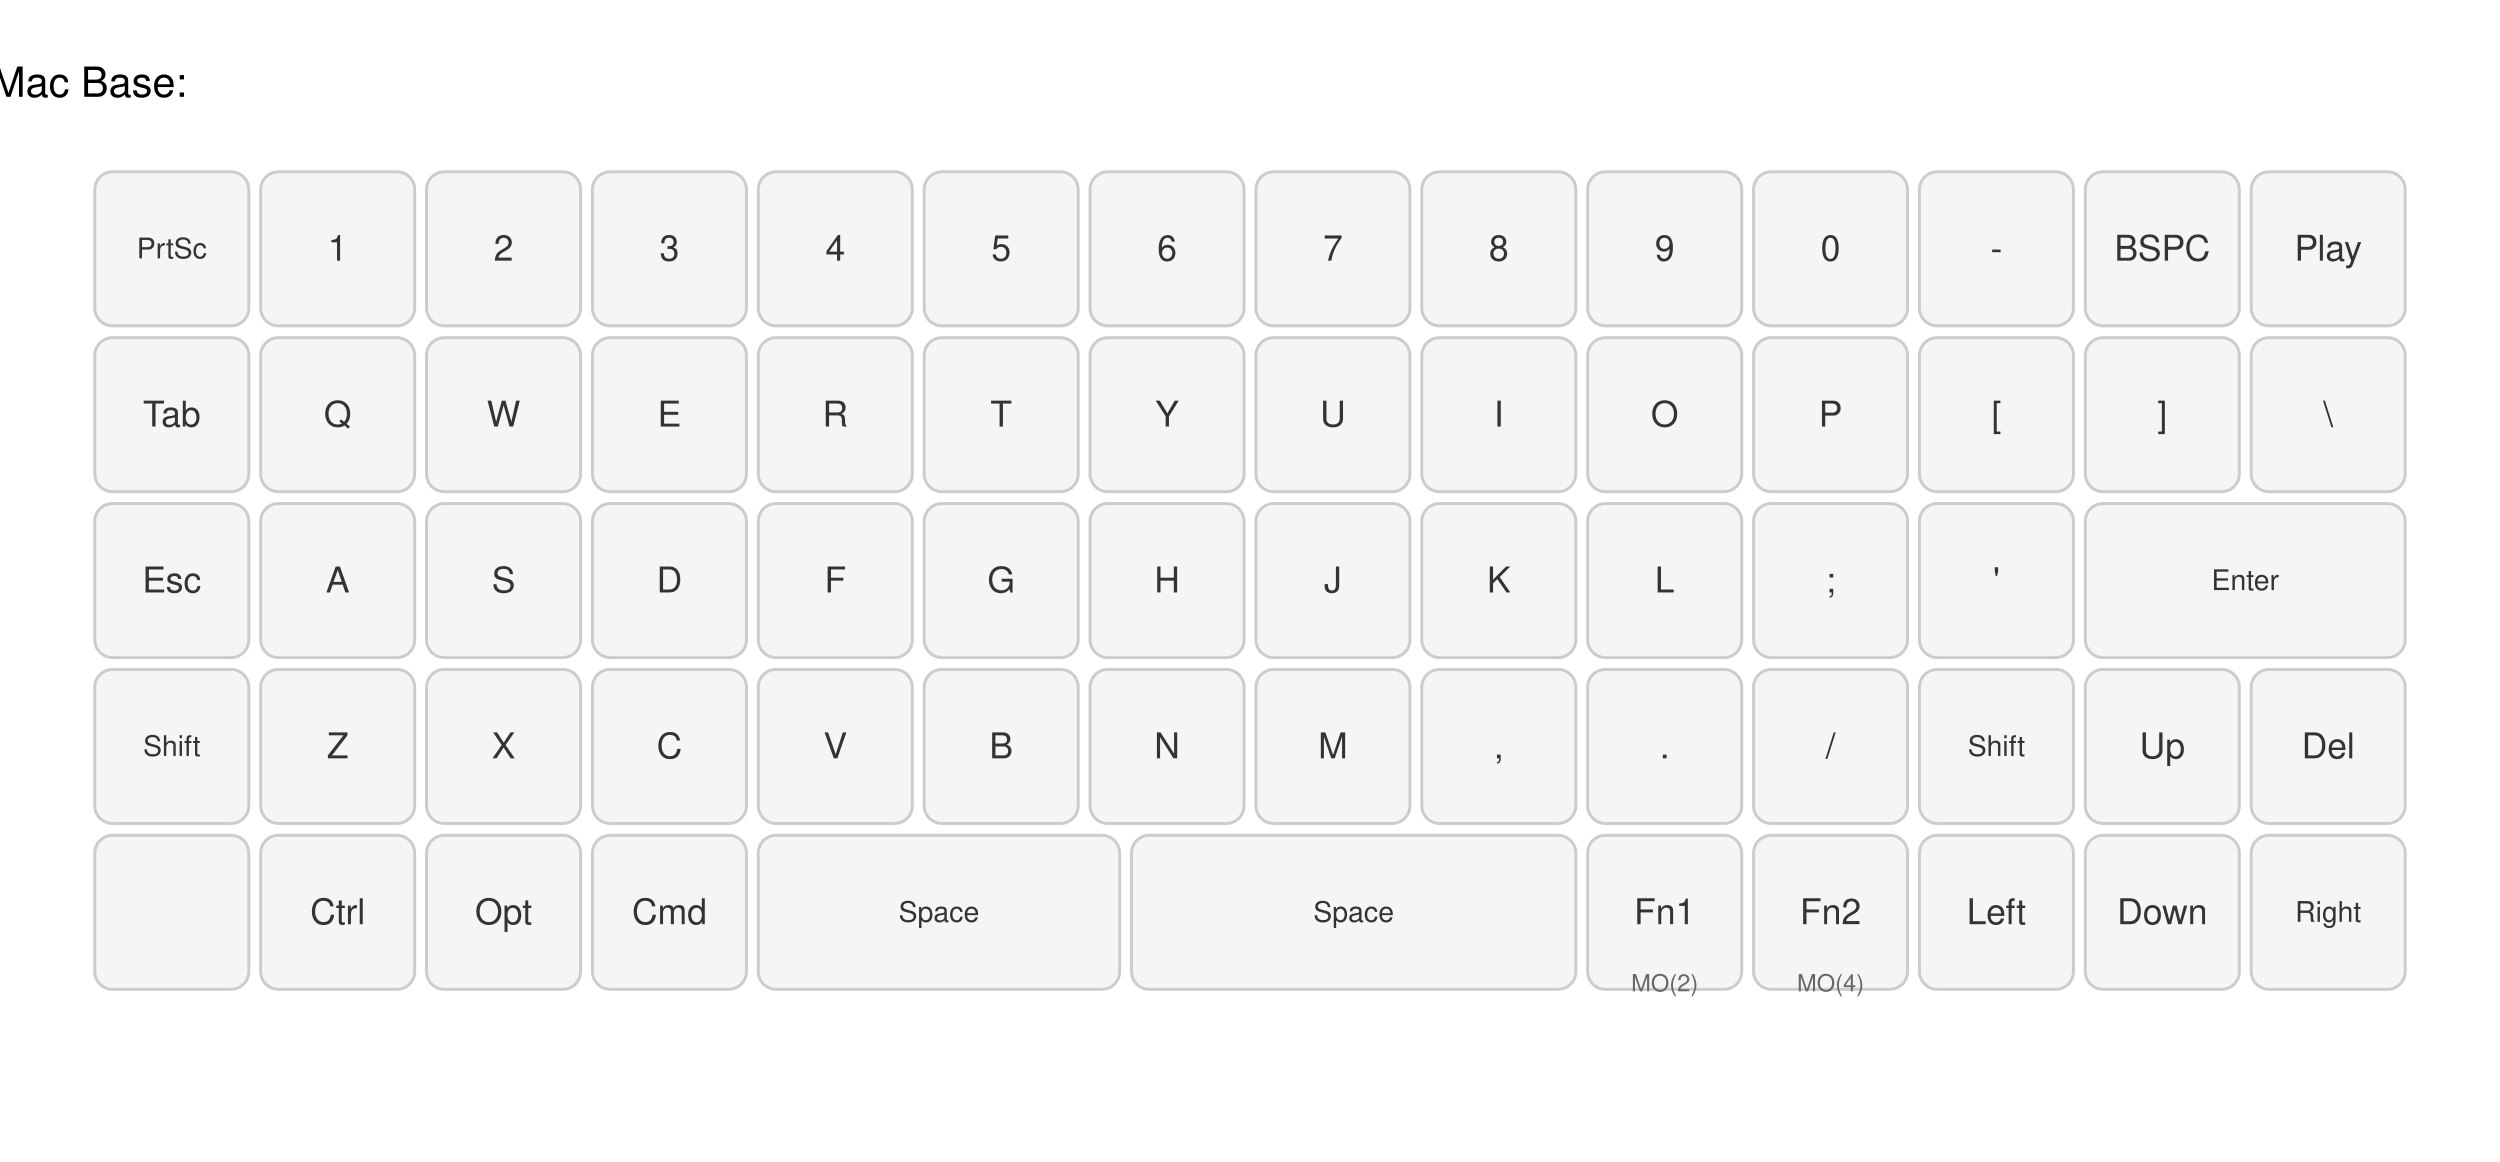
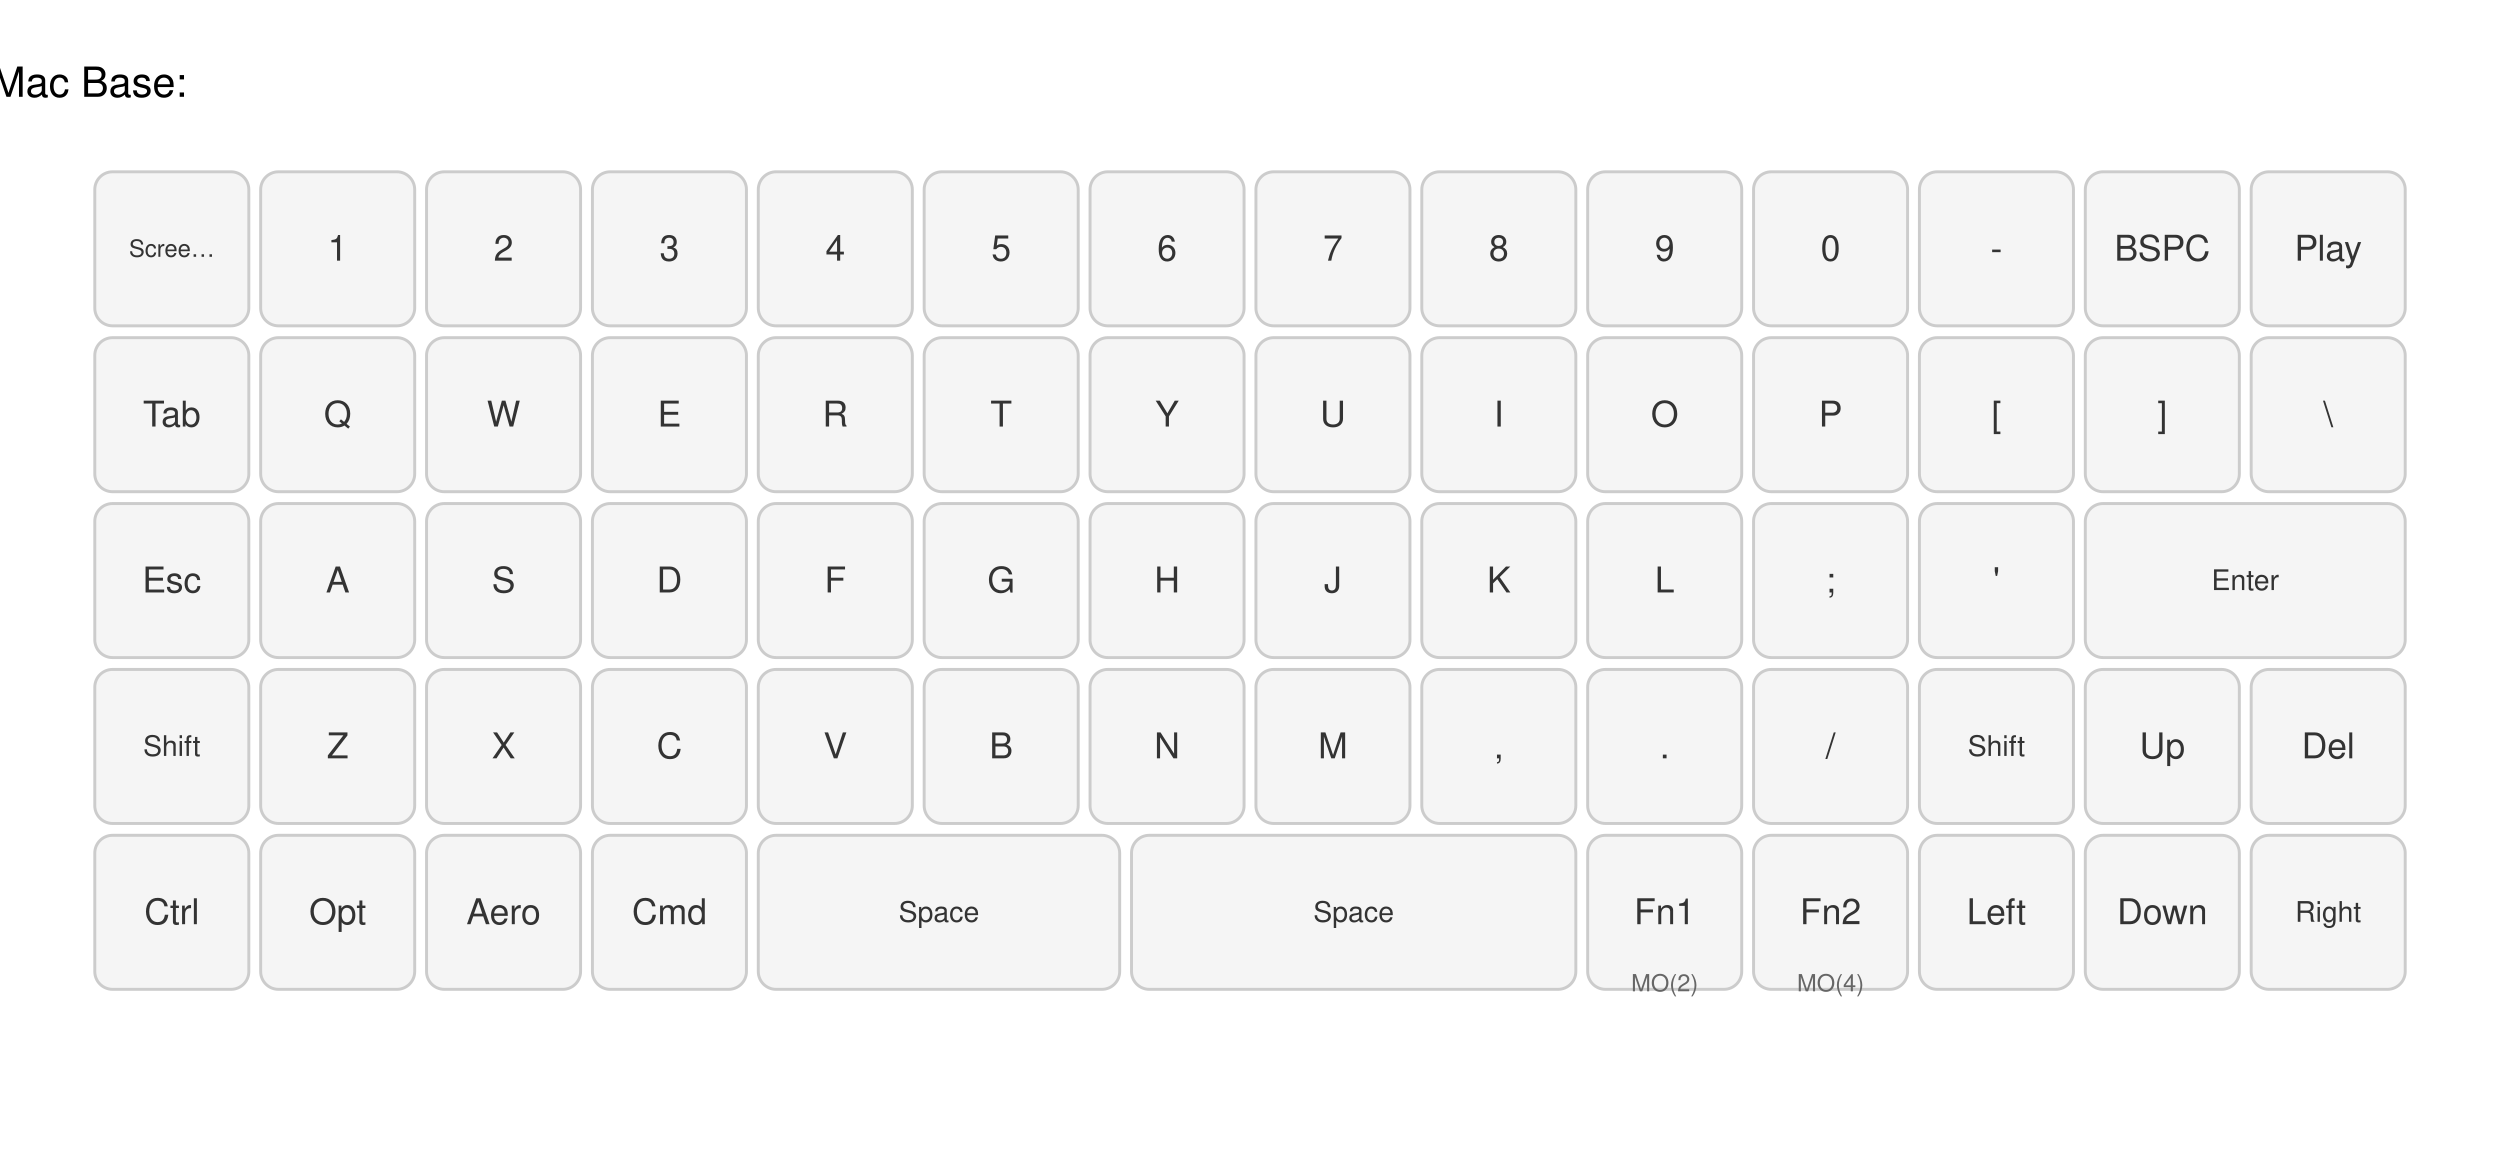
<svg xmlns="http://www.w3.org/2000/svg" width="844" height="392" viewBox="0 0 844 392" class="keymap">
  <style>svg {
  font-family: -apple-system, BlinkMacSystemFont, "SF Pro Text", "Helvetica Neue", Helvetica, Arial, sans-serif;
  font-size: 14px;
  font-kerning: normal;
  text-rendering: optimizeLegibility;
}
text { text-anchor: middle; dominant-baseline: middle; }
rect.key { fill: #f5f5f5; stroke: #cccccc; }
rect.held { fill: #a8d8ea; }
text.tap { font-size: 12px; fill: #333333; }
text.hold { font-size: 10px; fill: #666666; }
/* RGB layer indicator borders */
.rgb-magenta &gt; rect { stroke: #ff00ff; stroke-width: 2.5; }
.rgb-blue &gt; rect { stroke: #4488ff; stroke-width: 2.5; }
.rgb-yellow &gt; rect { stroke: #ffaa00; stroke-width: 2.5; }
.rgb-cyan &gt; rect { stroke: #00dddd; stroke-width: 2.5; }
.rgb-green &gt; rect { stroke: #44dd44; stroke-width: 2.5; }
.rgb-green-dark &gt; rect { stroke: #228822; stroke-width: 2.5; }
.rgb-red &gt; rect { stroke: #ff4444; stroke-width: 2.5; }
.rgb-orange &gt; rect { stroke: #ff8000; stroke-width: 2.5; }
</style>
  <g transform="translate(30, 0)" class="layer-Mac Base">
    <text x="0" y="28" class="label" id="Mac-Base">Mac Base:</text>
    <g transform="translate(0, 56)">
      <g transform="translate(28, 28)" class="key keypos-0">
        <rect rx="6" ry="6" x="-26" y="-26" width="52" height="52" class="key" />
        <text x="0" y="0" class="key tap">
-           <tspan style="font-size: 80%">PrtSc</tspan>
+           <tspan style="font-size: 67%">Scree…</tspan>
        </text>
      </g>
      <g transform="translate(84, 28)" class="key keypos-1">
        <rect rx="6" ry="6" x="-26" y="-26" width="52" height="52" class="key" />
        <text x="0" y="0" class="key tap">1</text>
      </g>
      <g transform="translate(140, 28)" class="key keypos-2">
        <rect rx="6" ry="6" x="-26" y="-26" width="52" height="52" class="key" />
        <text x="0" y="0" class="key tap">2</text>
      </g>
      <g transform="translate(196, 28)" class="key keypos-3">
        <rect rx="6" ry="6" x="-26" y="-26" width="52" height="52" class="key" />
        <text x="0" y="0" class="key tap">3</text>
      </g>
      <g transform="translate(252, 28)" class="key keypos-4">
        <rect rx="6" ry="6" x="-26" y="-26" width="52" height="52" class="key" />
        <text x="0" y="0" class="key tap">4</text>
      </g>
      <g transform="translate(308, 28)" class="key keypos-5">
        <rect rx="6" ry="6" x="-26" y="-26" width="52" height="52" class="key" />
        <text x="0" y="0" class="key tap">5</text>
      </g>
      <g transform="translate(364, 28)" class="key keypos-6">
        <rect rx="6" ry="6" x="-26" y="-26" width="52" height="52" class="key" />
        <text x="0" y="0" class="key tap">6</text>
      </g>
      <g transform="translate(420, 28)" class="key keypos-7">
        <rect rx="6" ry="6" x="-26" y="-26" width="52" height="52" class="key" />
        <text x="0" y="0" class="key tap">7</text>
      </g>
      <g transform="translate(476, 28)" class="key keypos-8">
        <rect rx="6" ry="6" x="-26" y="-26" width="52" height="52" class="key" />
        <text x="0" y="0" class="key tap">8</text>
      </g>
      <g transform="translate(532, 28)" class="key keypos-9">
        <rect rx="6" ry="6" x="-26" y="-26" width="52" height="52" class="key" />
        <text x="0" y="0" class="key tap">9</text>
      </g>
      <g transform="translate(588, 28)" class="key keypos-10">
        <rect rx="6" ry="6" x="-26" y="-26" width="52" height="52" class="key" />
        <text x="0" y="0" class="key tap">0</text>
      </g>
      <g transform="translate(644, 28)" class="key keypos-11">
        <rect rx="6" ry="6" x="-26" y="-26" width="52" height="52" class="key" />
        <text x="0" y="0" class="key tap">-</text>
      </g>
      <g transform="translate(700, 28)" class="key keypos-12">
        <rect rx="6" ry="6" x="-26" y="-26" width="52" height="52" class="key" />
        <text x="0" y="0" class="key tap">BSPC</text>
      </g>
      <g transform="translate(756, 28)" class="key keypos-13">
        <rect rx="6" ry="6" x="-26" y="-26" width="52" height="52" class="key" />
        <text x="0" y="0" class="key tap">Play</text>
      </g>
      <g transform="translate(28, 84)" class="key keypos-14">
        <rect rx="6" ry="6" x="-26" y="-26" width="52" height="52" class="key" />
        <text x="0" y="0" class="key tap">Tab</text>
      </g>
      <g transform="translate(84, 84)" class="key keypos-15">
        <rect rx="6" ry="6" x="-26" y="-26" width="52" height="52" class="key" />
        <text x="0" y="0" class="key tap">Q</text>
      </g>
      <g transform="translate(140, 84)" class="key keypos-16">
        <rect rx="6" ry="6" x="-26" y="-26" width="52" height="52" class="key" />
        <text x="0" y="0" class="key tap">W</text>
      </g>
      <g transform="translate(196, 84)" class="key keypos-17">
        <rect rx="6" ry="6" x="-26" y="-26" width="52" height="52" class="key" />
        <text x="0" y="0" class="key tap">E</text>
      </g>
      <g transform="translate(252, 84)" class="key keypos-18">
        <rect rx="6" ry="6" x="-26" y="-26" width="52" height="52" class="key" />
        <text x="0" y="0" class="key tap">R</text>
      </g>
      <g transform="translate(308, 84)" class="key keypos-19">
        <rect rx="6" ry="6" x="-26" y="-26" width="52" height="52" class="key" />
        <text x="0" y="0" class="key tap">T</text>
      </g>
      <g transform="translate(364, 84)" class="key keypos-20">
        <rect rx="6" ry="6" x="-26" y="-26" width="52" height="52" class="key" />
        <text x="0" y="0" class="key tap">Y</text>
      </g>
      <g transform="translate(420, 84)" class="key keypos-21">
        <rect rx="6" ry="6" x="-26" y="-26" width="52" height="52" class="key" />
        <text x="0" y="0" class="key tap">U</text>
      </g>
      <g transform="translate(476, 84)" class="key keypos-22">
        <rect rx="6" ry="6" x="-26" y="-26" width="52" height="52" class="key" />
        <text x="0" y="0" class="key tap">I</text>
      </g>
      <g transform="translate(532, 84)" class="key keypos-23">
        <rect rx="6" ry="6" x="-26" y="-26" width="52" height="52" class="key" />
        <text x="0" y="0" class="key tap">O</text>
      </g>
      <g transform="translate(588, 84)" class="key keypos-24">
        <rect rx="6" ry="6" x="-26" y="-26" width="52" height="52" class="key" />
        <text x="0" y="0" class="key tap">P</text>
      </g>
      <g transform="translate(644, 84)" class="key keypos-25">
        <rect rx="6" ry="6" x="-26" y="-26" width="52" height="52" class="key" />
        <text x="0" y="0" class="key tap">[</text>
      </g>
      <g transform="translate(700, 84)" class="key keypos-26">
        <rect rx="6" ry="6" x="-26" y="-26" width="52" height="52" class="key" />
        <text x="0" y="0" class="key tap">]</text>
      </g>
      <g transform="translate(756, 84)" class="key keypos-27">
        <rect rx="6" ry="6" x="-26" y="-26" width="52" height="52" class="key" />
        <text x="0" y="0" class="key tap">\</text>
      </g>
      <g transform="translate(28, 140)" class="key keypos-28">
        <rect rx="6" ry="6" x="-26" y="-26" width="52" height="52" class="key" />
        <text x="0" y="0" class="key tap">Esc</text>
      </g>
      <g transform="translate(84, 140)" class="key keypos-29">
        <rect rx="6" ry="6" x="-26" y="-26" width="52" height="52" class="key" />
        <text x="0" y="0" class="key tap">A</text>
      </g>
      <g transform="translate(140, 140)" class="key keypos-30">
        <rect rx="6" ry="6" x="-26" y="-26" width="52" height="52" class="key" />
        <text x="0" y="0" class="key tap">S</text>
      </g>
      <g transform="translate(196, 140)" class="key keypos-31">
        <rect rx="6" ry="6" x="-26" y="-26" width="52" height="52" class="key" />
        <text x="0" y="0" class="key tap">D</text>
      </g>
      <g transform="translate(252, 140)" class="key keypos-32">
        <rect rx="6" ry="6" x="-26" y="-26" width="52" height="52" class="key" />
        <text x="0" y="0" class="key tap">F</text>
      </g>
      <g transform="translate(308, 140)" class="key keypos-33">
        <rect rx="6" ry="6" x="-26" y="-26" width="52" height="52" class="key" />
        <text x="0" y="0" class="key tap">G</text>
      </g>
      <g transform="translate(364, 140)" class="key keypos-34">
        <rect rx="6" ry="6" x="-26" y="-26" width="52" height="52" class="key" />
        <text x="0" y="0" class="key tap">H</text>
      </g>
      <g transform="translate(420, 140)" class="key keypos-35">
        <rect rx="6" ry="6" x="-26" y="-26" width="52" height="52" class="key" />
        <text x="0" y="0" class="key tap">J</text>
      </g>
      <g transform="translate(476, 140)" class="key keypos-36">
        <rect rx="6" ry="6" x="-26" y="-26" width="52" height="52" class="key" />
        <text x="0" y="0" class="key tap">K</text>
      </g>
      <g transform="translate(532, 140)" class="key keypos-37">
        <rect rx="6" ry="6" x="-26" y="-26" width="52" height="52" class="key" />
        <text x="0" y="0" class="key tap">L</text>
      </g>
      <g transform="translate(588, 140)" class="key keypos-38">
        <rect rx="6" ry="6" x="-26" y="-26" width="52" height="52" class="key" />
        <text x="0" y="0" class="key tap">;</text>
      </g>
      <g transform="translate(644, 140)" class="key keypos-39">
        <rect rx="6" ry="6" x="-26" y="-26" width="52" height="52" class="key" />
        <text x="0" y="0" class="key tap">'</text>
      </g>
      <g transform="translate(728, 140)" class="key keypos-40">
        <rect rx="6" ry="6" x="-54" y="-26" width="108" height="52" class="key" />
        <text x="0" y="0" class="key tap">
          <tspan style="font-size: 80%">Enter</tspan>
        </text>
      </g>
      <g transform="translate(28, 196)" class="key keypos-41">
        <rect rx="6" ry="6" x="-26" y="-26" width="52" height="52" class="key" />
        <text x="0" y="0" class="key tap">
          <tspan style="font-size: 80%">Shift</tspan>
        </text>
      </g>
      <g transform="translate(84, 196)" class="key keypos-42">
        <rect rx="6" ry="6" x="-26" y="-26" width="52" height="52" class="key" />
        <text x="0" y="0" class="key tap">Z</text>
      </g>
      <g transform="translate(140, 196)" class="key keypos-43">
        <rect rx="6" ry="6" x="-26" y="-26" width="52" height="52" class="key" />
        <text x="0" y="0" class="key tap">X</text>
      </g>
      <g transform="translate(196, 196)" class="key keypos-44">
        <rect rx="6" ry="6" x="-26" y="-26" width="52" height="52" class="key" />
        <text x="0" y="0" class="key tap">C</text>
      </g>
      <g transform="translate(252, 196)" class="key keypos-45">
        <rect rx="6" ry="6" x="-26" y="-26" width="52" height="52" class="key" />
        <text x="0" y="0" class="key tap">V</text>
      </g>
      <g transform="translate(308, 196)" class="key keypos-46">
        <rect rx="6" ry="6" x="-26" y="-26" width="52" height="52" class="key" />
        <text x="0" y="0" class="key tap">B</text>
      </g>
      <g transform="translate(364, 196)" class="key keypos-47">
        <rect rx="6" ry="6" x="-26" y="-26" width="52" height="52" class="key" />
        <text x="0" y="0" class="key tap">N</text>
      </g>
      <g transform="translate(420, 196)" class="key keypos-48">
        <rect rx="6" ry="6" x="-26" y="-26" width="52" height="52" class="key" />
        <text x="0" y="0" class="key tap">M</text>
      </g>
      <g transform="translate(476, 196)" class="key keypos-49">
        <rect rx="6" ry="6" x="-26" y="-26" width="52" height="52" class="key" />
        <text x="0" y="0" class="key tap">,</text>
      </g>
      <g transform="translate(532, 196)" class="key keypos-50">
        <rect rx="6" ry="6" x="-26" y="-26" width="52" height="52" class="key" />
        <text x="0" y="0" class="key tap">.</text>
      </g>
      <g transform="translate(588, 196)" class="key keypos-51">
        <rect rx="6" ry="6" x="-26" y="-26" width="52" height="52" class="key" />
        <text x="0" y="0" class="key tap">/</text>
      </g>
      <g transform="translate(644, 196)" class="key keypos-52">
        <rect rx="6" ry="6" x="-26" y="-26" width="52" height="52" class="key" />
        <text x="0" y="0" class="key tap">
          <tspan style="font-size: 80%">Shift</tspan>
        </text>
      </g>
      <g transform="translate(700, 196)" class="key keypos-53">
        <rect rx="6" ry="6" x="-26" y="-26" width="52" height="52" class="key" />
        <text x="0" y="0" class="key tap">Up</text>
      </g>
      <g transform="translate(756, 196)" class="key keypos-54">
        <rect rx="6" ry="6" x="-26" y="-26" width="52" height="52" class="key" />
        <text x="0" y="0" class="key tap">Del</text>
      </g>
      <g transform="translate(28, 252)" class="key keypos-55">
        <rect rx="6" ry="6" x="-26" y="-26" width="52" height="52" class="key" />
+         <text x="0" y="0" class="key tap">Ctrl</text>
      </g>
      <g transform="translate(84, 252)" class="key keypos-56">
        <rect rx="6" ry="6" x="-26" y="-26" width="52" height="52" class="key" />
-         <text x="0" y="0" class="key tap">Ctrl</text>
+         <text x="0" y="0" class="key tap">Opt</text>
      </g>
      <g transform="translate(140, 252)" class="key keypos-57">
        <rect rx="6" ry="6" x="-26" y="-26" width="52" height="52" class="key" />
-         <text x="0" y="0" class="key tap">Opt</text>
+         <text x="0" y="0" class="key tap">Aero</text>
      </g>
      <g transform="translate(196, 252)" class="key keypos-58">
        <rect rx="6" ry="6" x="-26" y="-26" width="52" height="52" class="key" />
        <text x="0" y="0" class="key tap">Cmd</text>
      </g>
      <g transform="translate(287, 252)" class="key keypos-59">
        <rect rx="6" ry="6" x="-61" y="-26" width="122" height="52" class="key" />
        <text x="0" y="0" class="key tap">
          <tspan style="font-size: 80%">Space</tspan>
        </text>
      </g>
      <g transform="translate(427, 252)" class="key keypos-60">
        <rect rx="6" ry="6" x="-75" y="-26" width="150" height="52" class="key" />
        <text x="0" y="0" class="key tap">
          <tspan style="font-size: 80%">Space</tspan>
        </text>
      </g>
      <g transform="translate(532, 252)" class="key keypos-61">
        <rect rx="6" ry="6" x="-26" y="-26" width="52" height="52" class="key" />
        <text x="0" y="0" class="key tap">Fn1</text>
        <text x="0" y="24" class="key hold">
          <tspan style="font-size: 80%">MO(2)</tspan>
        </text>
      </g>
      <g transform="translate(588, 252)" class="key keypos-62">
        <rect rx="6" ry="6" x="-26" y="-26" width="52" height="52" class="key" />
        <text x="0" y="0" class="key tap">Fn2</text>
        <text x="0" y="24" class="key hold">
          <tspan style="font-size: 80%">MO(4)</tspan>
        </text>
      </g>
      <g transform="translate(644, 252)" class="key keypos-63">
        <rect rx="6" ry="6" x="-26" y="-26" width="52" height="52" class="key" />
        <text x="0" y="0" class="key tap">Left</text>
      </g>
      <g transform="translate(700, 252)" class="key keypos-64">
        <rect rx="6" ry="6" x="-26" y="-26" width="52" height="52" class="key" />
        <text x="0" y="0" class="key tap">Down</text>
      </g>
      <g transform="translate(756, 252)" class="key keypos-65">
        <rect rx="6" ry="6" x="-26" y="-26" width="52" height="52" class="key" />
        <text x="0" y="0" class="key tap">
          <tspan style="font-size: 80%">Right</tspan>
        </text>
      </g>
    </g>
  </g>
</svg>
